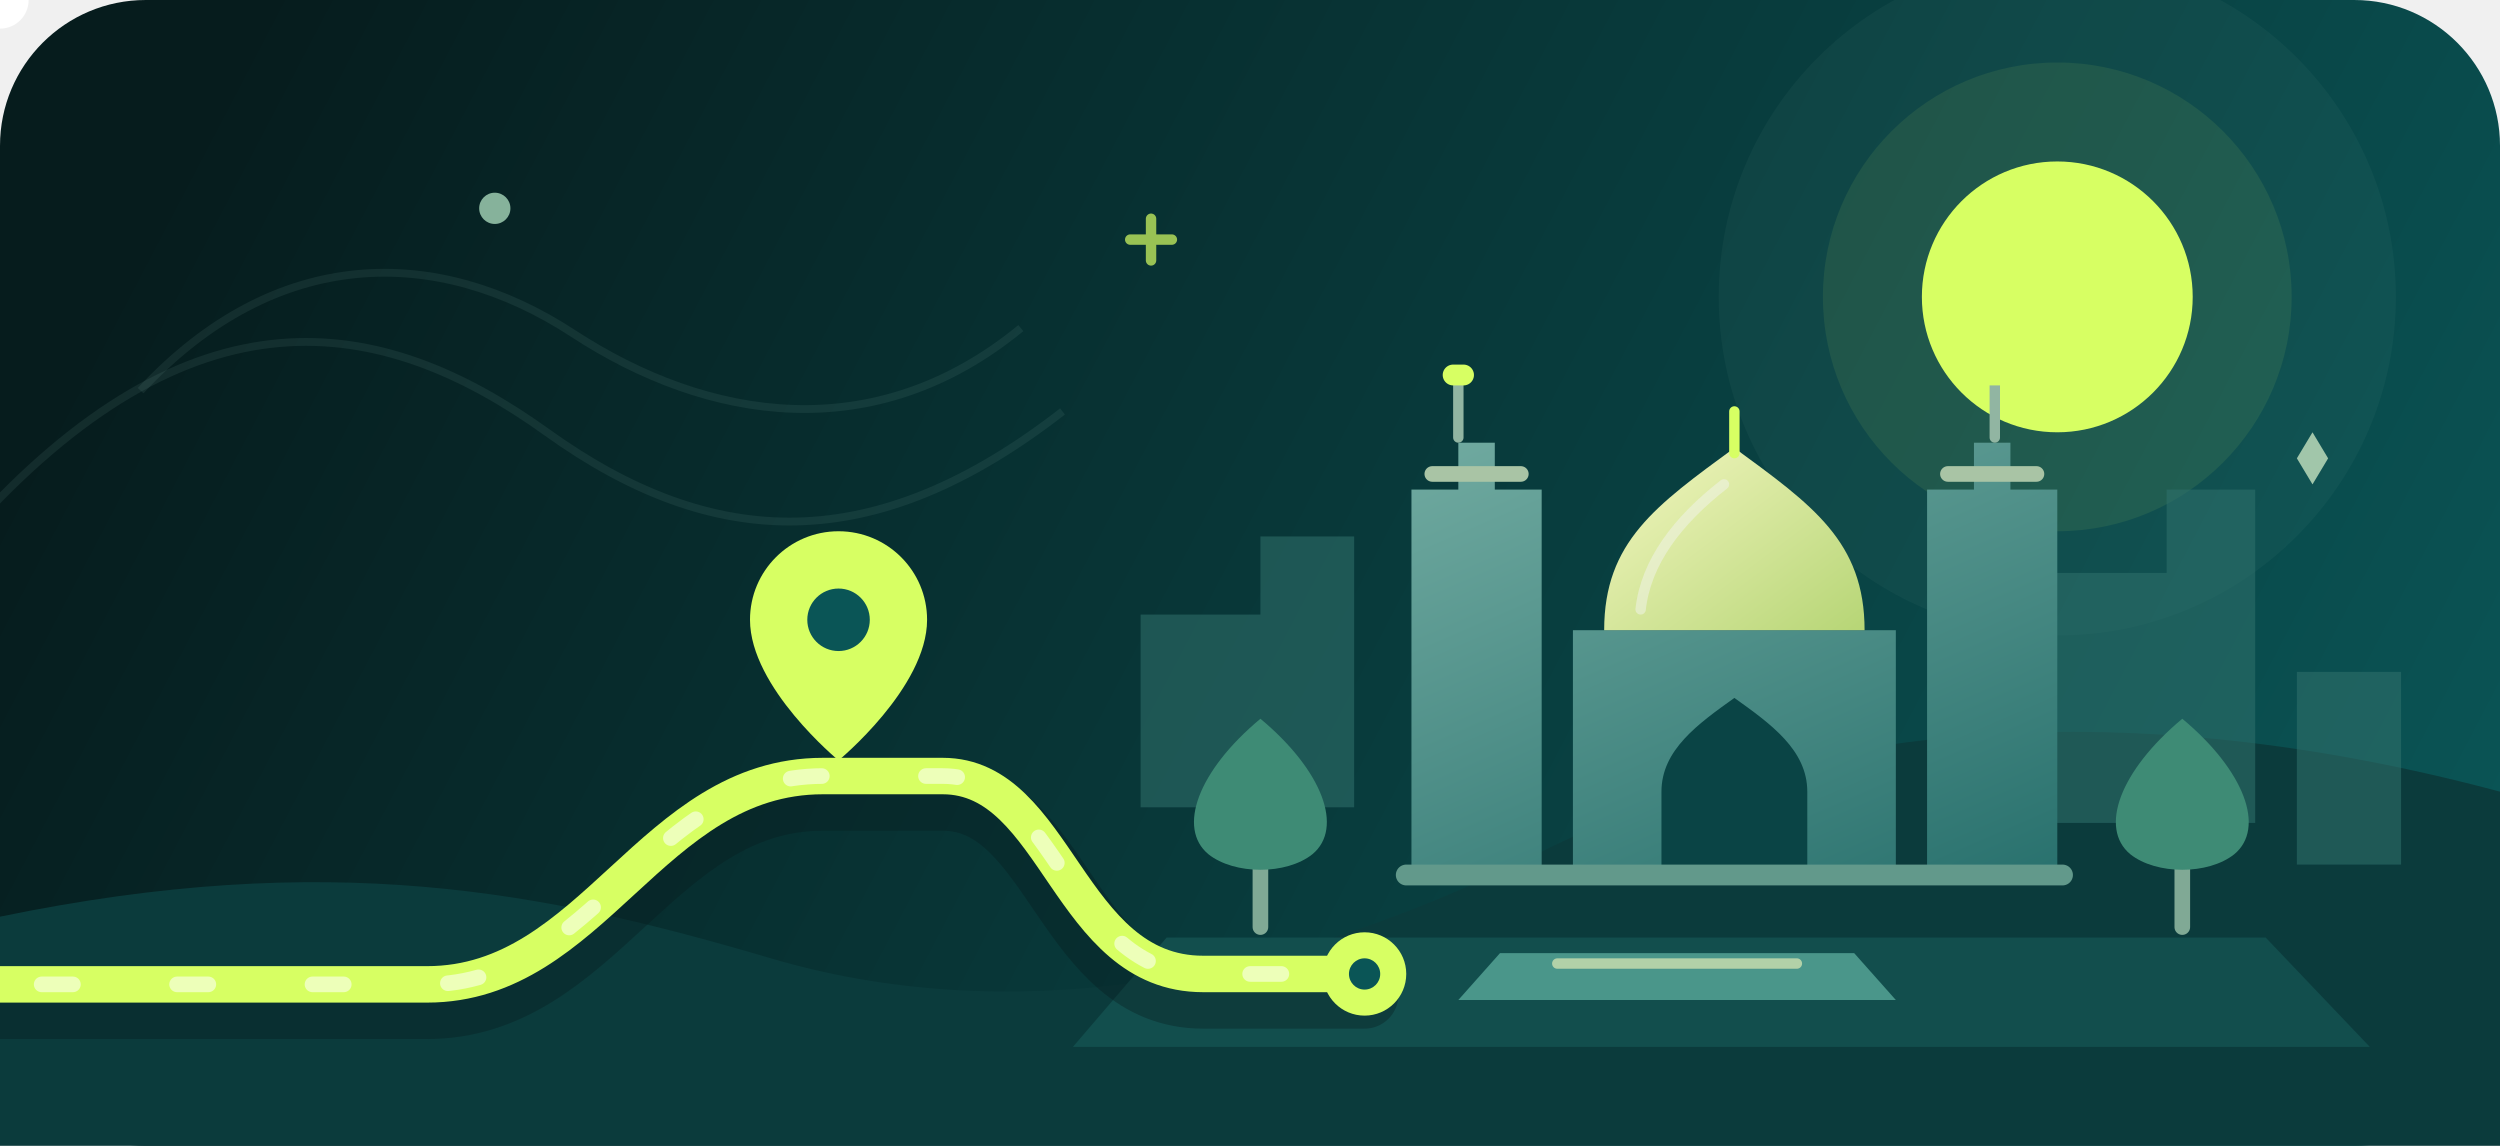
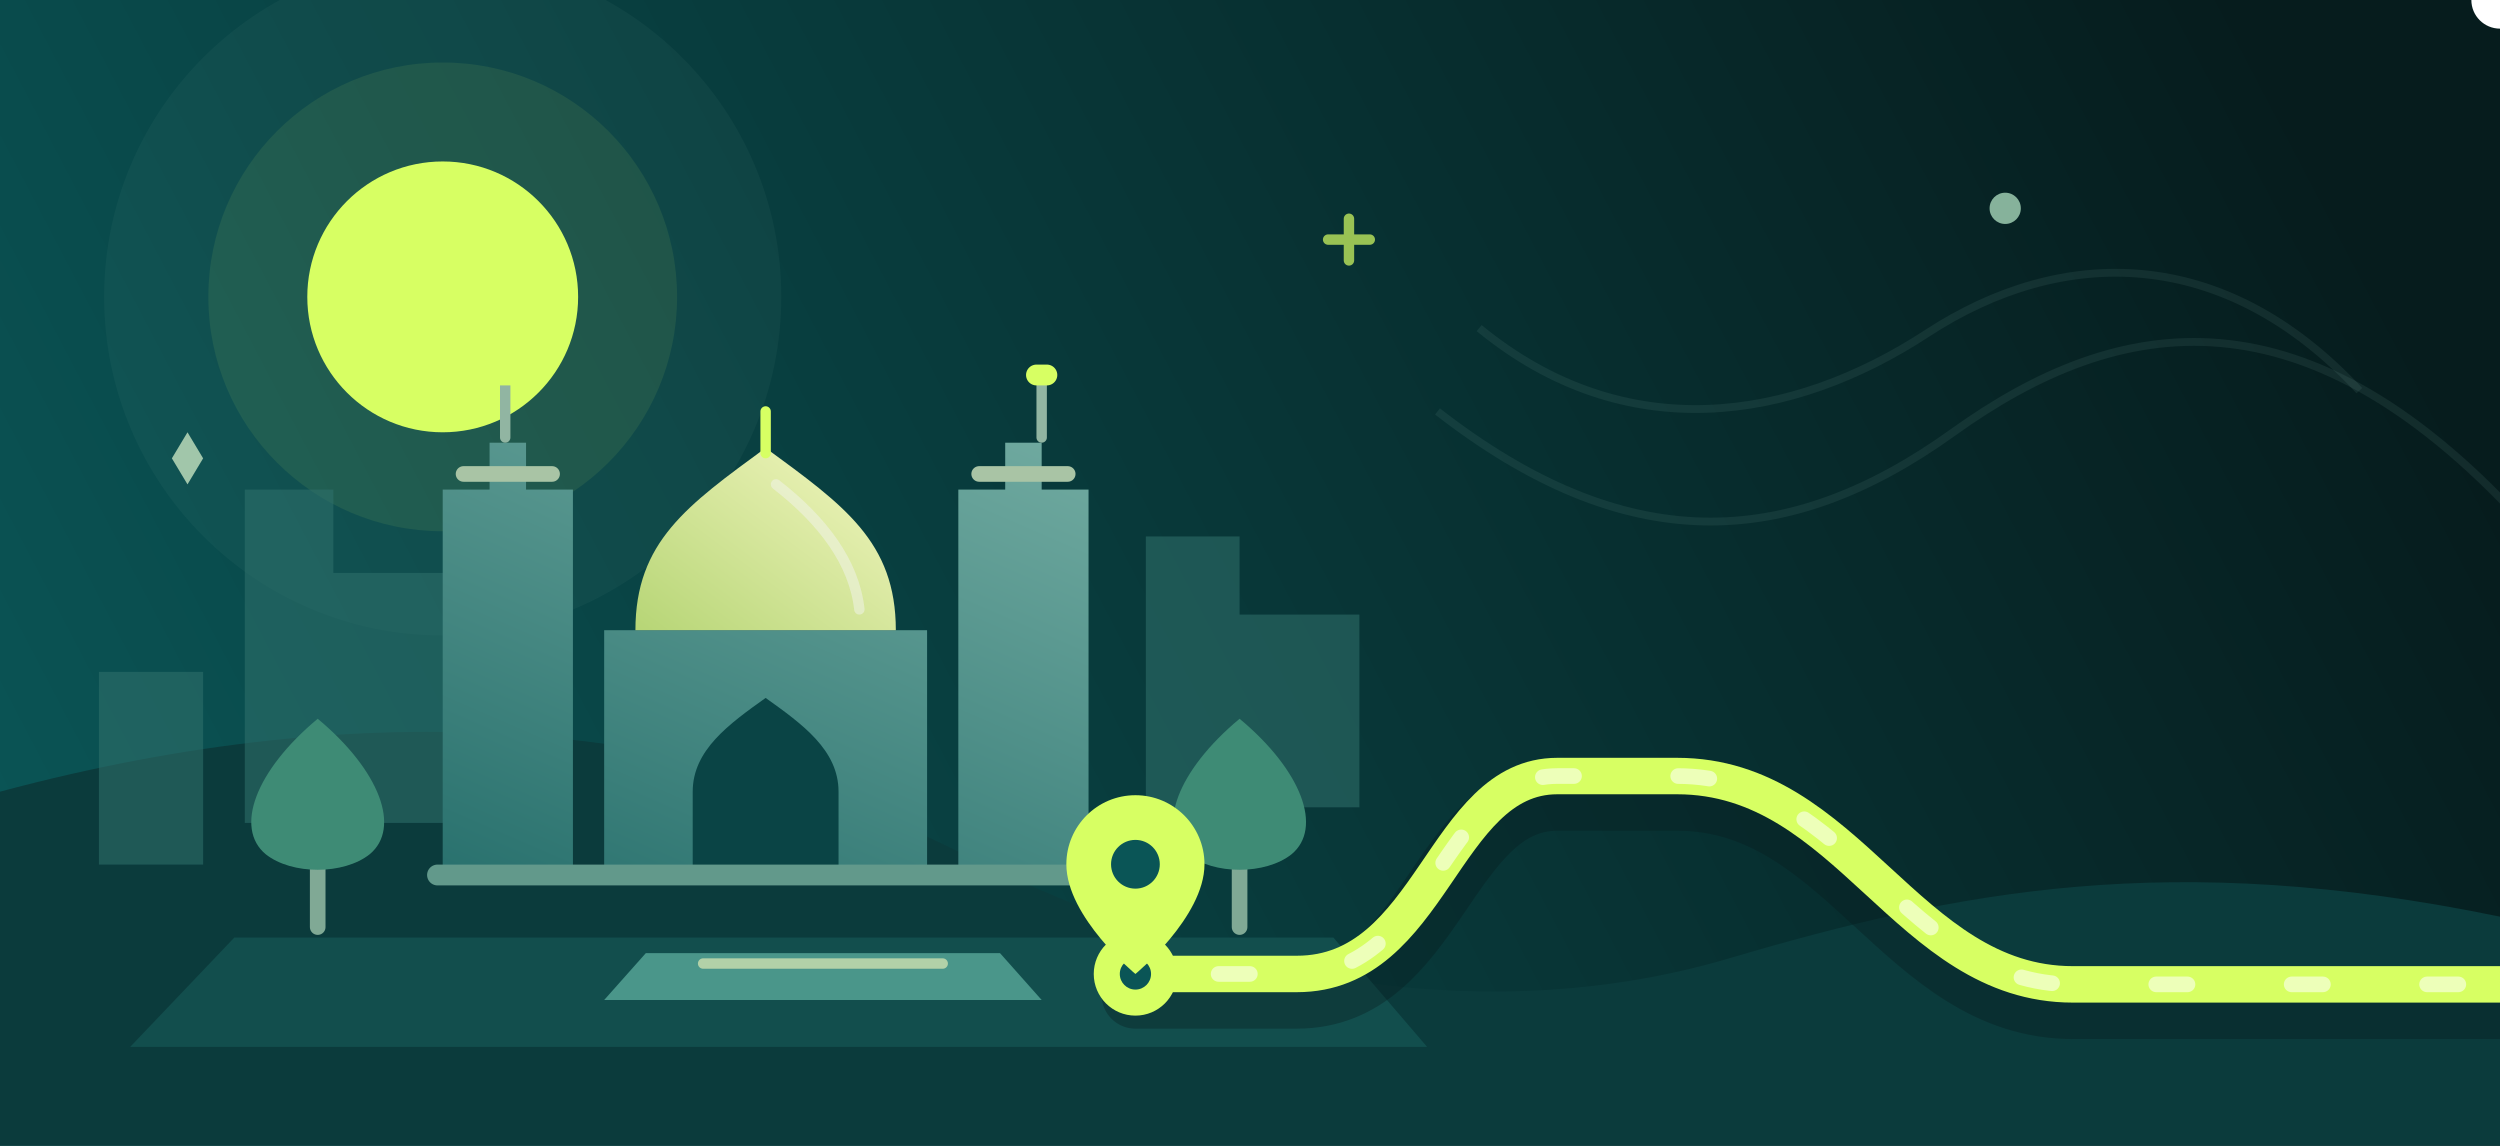
- <svg xmlns="http://www.w3.org/2000/svg" width="480" height="220" viewBox="0 0 480 220" role="img" aria-labelledby="journey-title journey-desc">
+ <svg xmlns="http://www.w3.org/2000/svg" width="480" height="220" viewBox="0 0 480 220" preserveAspectRatio="xMinYMax slice" role="img" aria-labelledby="journey-title journey-desc">
  <defs>
    <linearGradient id="journey-sky" x1="45" y1="10" x2="454" y2="224" gradientUnits="userSpaceOnUse">
      <stop stop-color="#061C1D" />
      <stop offset="1" stop-color="#0A5556" />
    </linearGradient>
    <linearGradient id="journey-city" x1="320" y1="65" x2="379" y2="201" gradientUnits="userSpaceOnUse">
      <stop stop-color="#70AAA0" />
      <stop offset="1" stop-color="#1B6664" />
    </linearGradient>
    <linearGradient id="journey-dome" x1="323" y1="79" x2="356" y2="123" gradientUnits="userSpaceOnUse">
      <stop stop-color="#F0F5BD" />
      <stop offset="1" stop-color="#B6D575" />
    </linearGradient>
  </defs>
-   <rect width="480" height="220" rx="28" fill="url(#journey-sky)" />
-   <circle id="hb-halo" cx="395" cy="57" r="65" fill="#77A89A" opacity="0.07" />
-   <circle id="hb-halo2" cx="395" cy="57" r="45" fill="#D7FF63" opacity="0.08" />
-   <circle id="hb-sun" cx="395" cy="57" r="26" fill="#D7FF63" />
-   <path d="M27 75c26-28 57-28 83-11s58 22 86-1" fill="none" stroke="#78A69B" stroke-opacity="0.12" stroke-width="1.5" />
-   <path d="M-6 102c43-48 79-42 111-19s63 24 99-4" fill="none" stroke="#78A69B" stroke-opacity="0.12" stroke-width="1.5" />
-   <path d="M0 176c63-13 104-5 148 8s95 6 147-20 114-31 185-12v68H0Z" fill="#0B3B3C" />
-   <path d="M219 155v-37h23v-15h18v52m134 3v-48h22v-16h17v64m8 8v-37h20v37" fill="#30716C" opacity="0.55" />
-   <path d="M271 167V94h9v-9h7v9h9v73m74 0V94h9v-9h7v9h9v73" fill="url(#journey-city)" />
-   <path d="M275 91h17m82 0h17" stroke="#A9C4A5" stroke-width="3" stroke-linecap="round" />
-   <path d="M280 84V73m103 11V73" stroke="#91B5A2" stroke-width="2" stroke-linecap="round" />
-   <path d="M279 72h2m101 0h2" stroke="#D7FF63" stroke-width="4" stroke-linecap="round" />
-   <path d="M302 169v-48h62v48" fill="url(#journey-city)" />
-   <path d="M308 121c0-17 10-24 25-35 15 11 25 18 25 35Z" fill="url(#journey-dome)" />
-   <path d="M333 87v-8" stroke="#D7FF63" stroke-width="2" stroke-linecap="round" />
-   <path d="M315 117c1-9 7-17 16-24" fill="none" stroke="#F3F5EF" stroke-opacity="0.5" stroke-width="2" stroke-linecap="round" />
-   <path d="M319 168v-16c0-8 7-13 14-18 7 5 14 10 14 18v16" fill="#0A4445" />
-   <path d="M270 168h126" stroke="#62998B" stroke-width="4" stroke-linecap="round" />
-   <path d="M224 180h211l20 21H206Z" fill="#124E4D" />
-   <path d="M288 183h68l8 9h-84Z" fill="#4A968A" />
-   <path d="M299 185h46" stroke="#B2D1A8" stroke-width="2" stroke-linecap="round" />
-   <path d="M242 178v-27m177 27v-27" stroke="#80A995" stroke-width="3" stroke-linecap="round" />
-   <path d="M242 138c-12 10-16 21-10 26 5 4 15 4 20 0 6-5 2-16-10-26Zm177 0c-12 10-16 21-10 26 5 4 15 4 20 0 6-5 2-16-10-26Z" fill="#3E8B75" />
-   <path d="M-18 193h100c32 0 43-40 76-40h23c22 0 24 38 50 38h31" fill="none" stroke="#061C1D" stroke-opacity="0.35" stroke-width="13" stroke-linecap="round" />
-   <path d="M-18 189h100c32 0 43-40 76-40h23c22 0 24 38 50 38h31" fill="none" stroke="#D7FF63" stroke-width="7" stroke-linecap="round" />
-   <path id="hb-flow" d="M-18 189h100c32 0 43-40 76-40h23c22 0 24 38 50 38h31" fill="none" stroke="#FFFFFF" stroke-opacity="0.55" stroke-width="3" stroke-linecap="round" stroke-dasharray="6 20" />
-   <circle id="hb-runner" cx="0" cy="0" r="5.5" fill="#FFFFFF" />
-   <circle id="hb-node" cx="262" cy="187" r="8" fill="#D7FF63" />
-   <circle cx="262" cy="187" r="3" fill="#0A5556" />
-   <g id="hb-pin">
-     <path d="M178 119c0 13-17 27-17 27s-17-14-17-27a17 17 0 0 1 34 0Z" fill="#D7FF63" />
-     <circle cx="161" cy="119" r="6" fill="#0A5556" />
+   <g transform="matrix(-1 0 0 1 480 0)">
+     <rect width="480" height="220" fill="url(#journey-sky)" />
+     <circle id="hb-halo" cx="395" cy="57" r="65" fill="#77A89A" opacity="0.07" />
+     <circle id="hb-halo2" cx="395" cy="57" r="45" fill="#D7FF63" opacity="0.08" />
+     <circle id="hb-sun" cx="395" cy="57" r="26" fill="#D7FF63" />
+     <path d="M27 75c26-28 57-28 83-11s58 22 86-1" fill="none" stroke="#78A69B" stroke-opacity="0.12" stroke-width="1.5" />
+     <path d="M-6 102c43-48 79-42 111-19s63 24 99-4" fill="none" stroke="#78A69B" stroke-opacity="0.12" stroke-width="1.5" />
+     <path d="M0 176c63-13 104-5 148 8s95 6 147-20 114-31 185-12v68H0Z" fill="#0B3B3C" />
+     <path d="M219 155v-37h23v-15h18v52m134 3v-48h22v-16h17v64m8 8v-37h20v37" fill="#30716C" opacity="0.55" />
+     <path d="M271 167V94h9v-9h7v9h9v73m74 0V94h9v-9h7v9h9v73" fill="url(#journey-city)" />
+     <path d="M275 91h17m82 0h17" stroke="#A9C4A5" stroke-width="3" stroke-linecap="round" />
+     <path d="M280 84V73m103 11V73" stroke="#91B5A2" stroke-width="2" stroke-linecap="round" />
+     <path d="M279 72h2m101 0h2" stroke="#D7FF63" stroke-width="4" stroke-linecap="round" />
+     <path d="M302 169v-48h62v48" fill="url(#journey-city)" />
+     <path d="M308 121c0-17 10-24 25-35 15 11 25 18 25 35Z" fill="url(#journey-dome)" />
+     <path d="M333 87v-8" stroke="#D7FF63" stroke-width="2" stroke-linecap="round" />
+     <path d="M315 117c1-9 7-17 16-24" fill="none" stroke="#F3F5EF" stroke-opacity="0.5" stroke-width="2" stroke-linecap="round" />
+     <path d="M319 168v-16c0-8 7-13 14-18 7 5 14 10 14 18v16" fill="#0A4445" />
+     <path d="M270 168h126" stroke="#62998B" stroke-width="4" stroke-linecap="round" />
+     <path d="M224 180h211l20 21H206Z" fill="#124E4D" />
+     <path d="M288 183h68l8 9h-84Z" fill="#4A968A" />
+     <path d="M299 185h46" stroke="#B2D1A8" stroke-width="2" stroke-linecap="round" />
+     <path d="M242 178v-27m177 27v-27" stroke="#80A995" stroke-width="3" stroke-linecap="round" />
+     <path d="M242 138c-12 10-16 21-10 26 5 4 15 4 20 0 6-5 2-16-10-26Zm177 0c-12 10-16 21-10 26 5 4 15 4 20 0 6-5 2-16-10-26Z" fill="#3E8B75" />
+     <path d="M-18 193h100c32 0 43-40 76-40h23c22 0 24 38 50 38h31" fill="none" stroke="#061C1D" stroke-opacity="0.35" stroke-width="13" stroke-linecap="round" />
+     <path d="M-18 189h100c32 0 43-40 76-40h23c22 0 24 38 50 38h31" fill="none" stroke="#D7FF63" stroke-width="7" stroke-linecap="round" />
+     <path id="hb-flow" d="M-18 189h100c32 0 43-40 76-40h23c22 0 24 38 50 38h31" fill="none" stroke="#FFFFFF" stroke-opacity="0.55" stroke-width="3" stroke-linecap="round" stroke-dasharray="6 20" />
+     <circle id="hb-runner" cx="0" cy="0" r="5.5" fill="#FFFFFF" />
+     <circle id="hb-node" cx="262" cy="187" r="8" fill="#D7FF63" />
+     <circle cx="262" cy="187" r="3" fill="#0A5556" />
+     <g transform="translate(262 187) scale(.78) translate(-161 -146)">
+       <g id="hb-pin">
+         <path d="M178 119c0 13-17 27-17 27s-17-14-17-27a17 17 0 0 1 34 0Z" fill="#D7FF63" />
+         <circle cx="161" cy="119" r="6" fill="#0A5556" />
+       </g>
+     </g>
+     <circle id="hb-star1" cx="95" cy="40" r="3" fill="#86B29B" />
+     <path id="hb-star2" d="M221 42v8m-4-4h8" stroke="#D7FF63" stroke-opacity="0.7" stroke-width="2" stroke-linecap="round" />
+     <path id="hb-star3" d="m444 83 3 5-3 5-3-5Z" fill="#A1C6AA" />
  </g>
-   <circle id="hb-star1" cx="95" cy="40" r="3" fill="#86B29B" />
-   <path id="hb-star2" d="M221 42v8m-4-4h8" stroke="#D7FF63" stroke-opacity="0.7" stroke-width="2" stroke-linecap="round" />
-   <path id="hb-star3" d="m444 83 3 5-3 5-3-5Z" fill="#A1C6AA" />
</svg>
